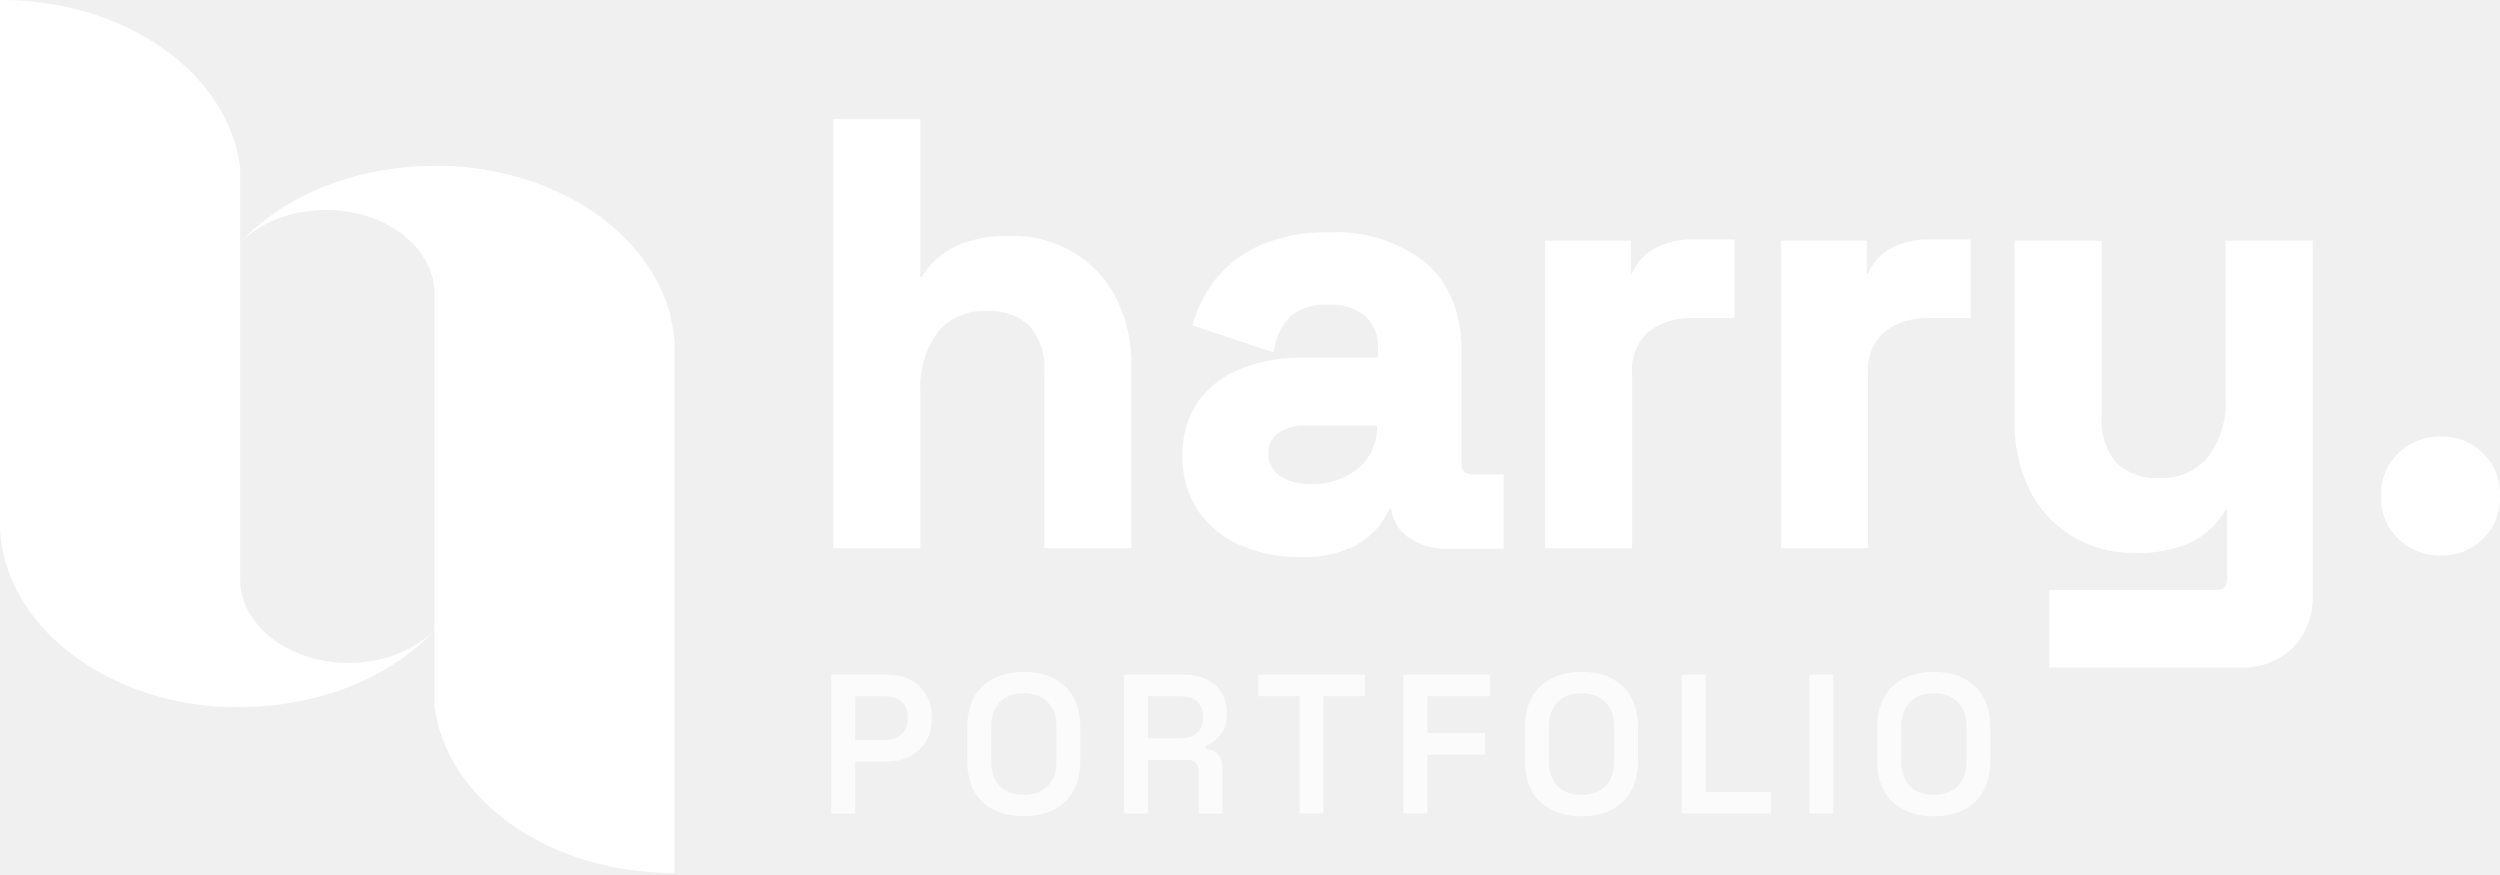
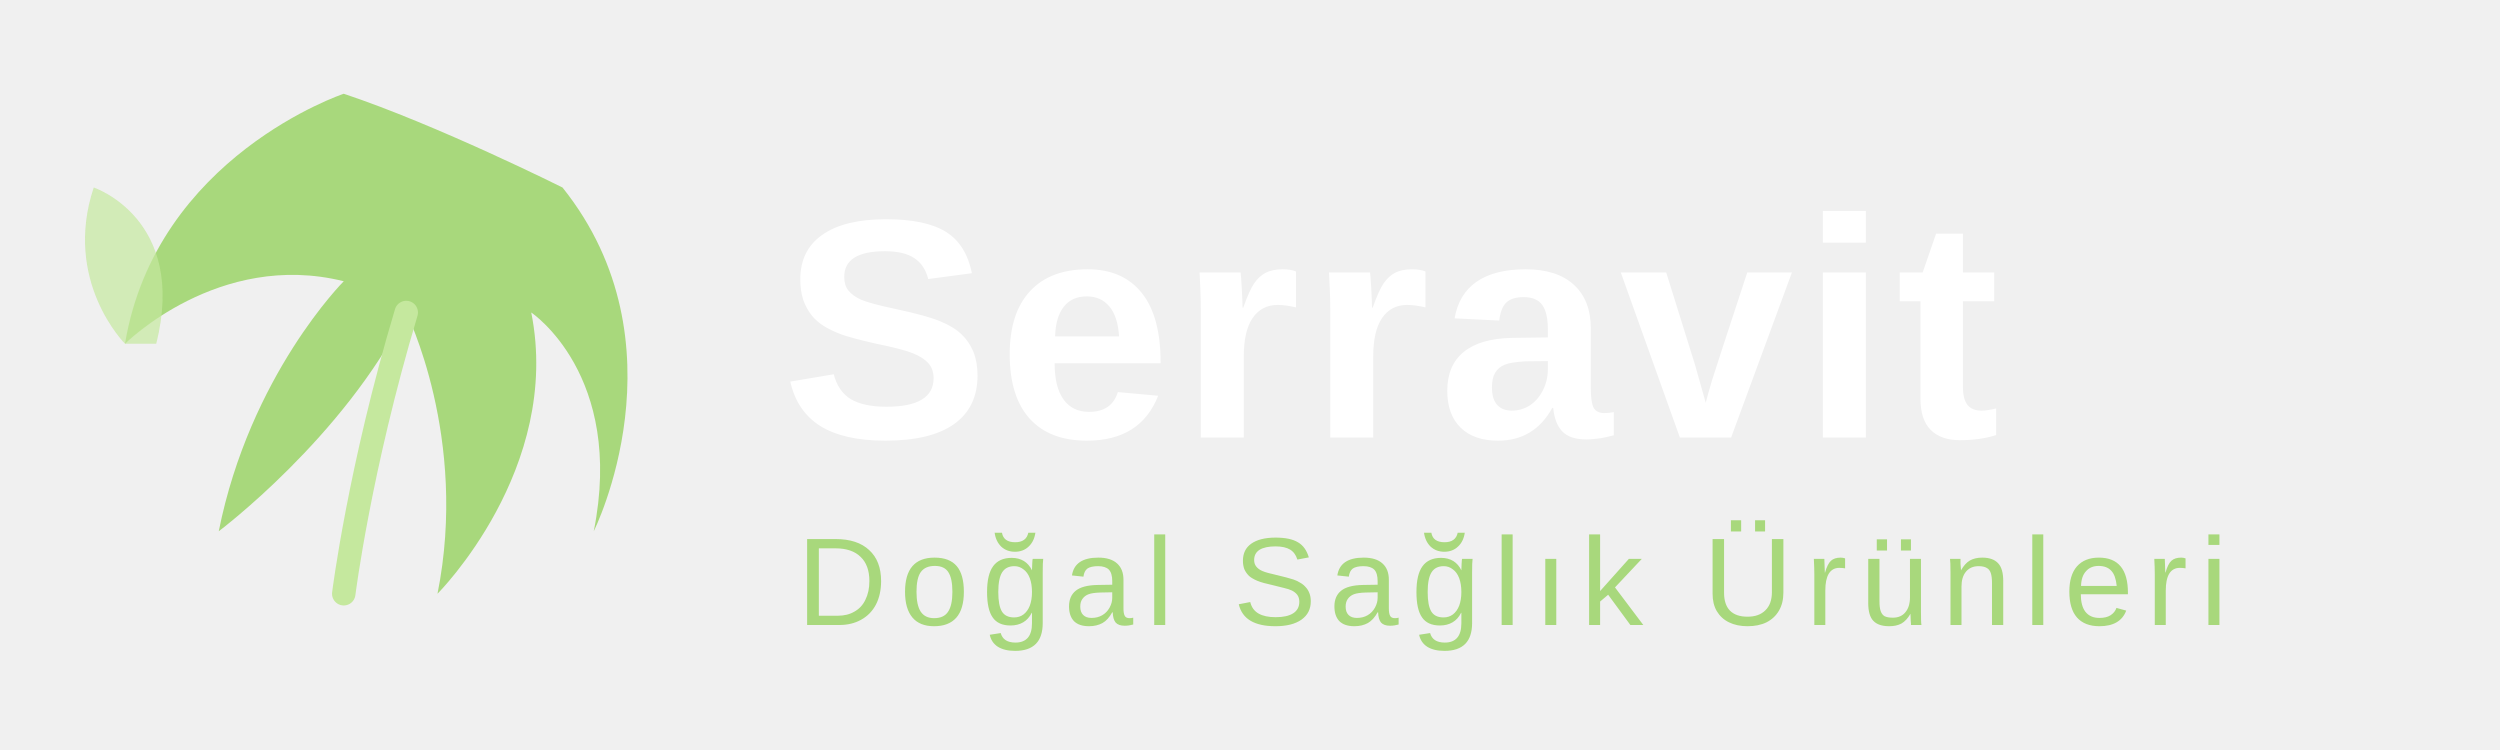
- <svg xmlns="http://www.w3.org/2000/svg" width="120" height="42" viewBox="0 0 120 42" fill="none">
-   <path d="M32.381 41.905V16.859C32.381 16.762 32.381 16.667 32.381 16.57L32.372 16.402C32.372 16.327 32.361 16.251 32.353 16.178C32.346 16.105 32.337 16.028 32.327 15.954C32.317 15.88 32.307 15.808 32.295 15.737C32.284 15.665 32.274 15.609 32.261 15.544C32.261 15.51 32.248 15.476 32.24 15.442C32.233 15.408 32.22 15.341 32.209 15.292C32.197 15.243 32.181 15.18 32.167 15.119C32.152 15.059 32.139 15.013 32.123 14.96C32.107 14.908 32.093 14.848 32.075 14.797C32.058 14.745 32.049 14.713 32.035 14.669C32.02 14.625 31.996 14.549 31.972 14.489C31.949 14.428 31.936 14.388 31.917 14.337C31.898 14.287 31.88 14.238 31.858 14.187C31.836 14.137 31.814 14.075 31.79 14.024C31.739 13.905 31.684 13.787 31.626 13.672L31.557 13.533C31.544 13.509 31.532 13.485 31.517 13.462C31.49 13.407 31.459 13.35 31.429 13.299C31.399 13.247 31.367 13.187 31.335 13.136C31.303 13.086 31.276 13.039 31.247 12.993C31.218 12.947 31.193 12.906 31.164 12.865C31.135 12.824 31.129 12.808 31.11 12.781L31.047 12.687C31.018 12.644 30.989 12.602 30.958 12.561C30.928 12.521 30.89 12.464 30.854 12.417C30.818 12.37 30.793 12.336 30.761 12.296C30.747 12.277 30.732 12.257 30.716 12.238L30.637 12.138C30.603 12.096 30.569 12.054 30.532 12.012C30.496 11.971 30.442 11.9 30.395 11.852C30.347 11.804 30.309 11.756 30.266 11.709C30.222 11.662 30.206 11.644 30.176 11.612C30.145 11.581 30.116 11.549 30.085 11.518C29.969 11.396 29.846 11.276 29.718 11.159C29.667 11.11 29.617 11.065 29.564 11.018C29.512 10.973 29.447 10.914 29.386 10.864C29.152 10.665 28.905 10.473 28.647 10.29C28.604 10.259 28.561 10.23 28.517 10.2C28.201 9.981 27.869 9.777 27.523 9.588L27.354 9.497C27.196 9.413 27.035 9.331 26.87 9.254C26.797 9.22 26.725 9.187 26.654 9.155C26.554 9.109 26.452 9.064 26.35 9.023C26.289 8.997 26.229 8.971 26.169 8.948C26.108 8.924 26.003 8.883 25.921 8.852C25.838 8.82 25.753 8.789 25.669 8.759C25.585 8.728 25.524 8.708 25.454 8.685L25.34 8.647L25.157 8.588C25.076 8.562 24.995 8.539 24.912 8.514C24.83 8.49 24.767 8.473 24.691 8.453L24.56 8.418C24.504 8.402 24.447 8.388 24.389 8.374C24.331 8.361 24.244 8.341 24.178 8.324C24.111 8.307 24.058 8.295 23.997 8.282L23.884 8.259C23.84 8.249 23.797 8.241 23.752 8.232C23.707 8.223 23.666 8.214 23.622 8.206C23.576 8.198 23.5 8.183 23.439 8.174C23.412 8.168 23.385 8.163 23.358 8.159L23.222 8.136C23.159 8.126 23.096 8.115 23.033 8.108C22.971 8.1 22.888 8.085 22.809 8.076C22.729 8.067 22.671 8.057 22.603 8.05L22.555 8.045C22.486 8.036 22.41 8.029 22.342 8.022L22.11 8.001C22.039 7.994 21.965 7.989 21.893 7.984L21.815 7.979L21.641 7.97C21.589 7.97 21.537 7.963 21.485 7.962H21.45C21.405 7.962 21.357 7.962 21.305 7.962H21.235H21.125H20.96H20.856C19.035 7.961 17.24 8.294 15.618 8.934C13.996 9.574 12.593 10.502 11.525 11.643C11.544 11.625 11.563 11.608 11.58 11.59C11.902 11.278 12.282 11.005 12.709 10.78C12.752 10.756 12.796 10.734 12.841 10.714C13.033 10.617 13.234 10.531 13.442 10.456L13.654 10.384C14.085 10.245 14.54 10.152 15.004 10.109L15.189 10.093L15.311 10.086C15.423 10.086 15.534 10.077 15.649 10.077C17.001 10.079 18.3 10.486 19.271 11.213C20.242 11.941 20.811 12.931 20.856 13.976C20.856 14.02 20.856 14.064 20.856 14.107C20.856 14.149 20.856 14.194 20.856 14.238V33.916C21.151 36.108 22.487 38.137 24.604 39.613C26.721 41.088 29.469 41.904 32.319 41.905H32.381Z" fill="white" />
-   <path d="M0 0V25.045C0 25.143 0 25.238 0 25.334L0.009 25.503C0.009 25.578 0.02 25.654 0.028 25.727C0.035 25.799 0.043 25.877 0.054 25.951C0.064 26.025 0.074 26.096 0.084 26.168L0.119 26.361L0.141 26.463C0.151 26.513 0.161 26.564 0.172 26.613C0.184 26.662 0.2 26.725 0.214 26.785C0.229 26.846 0.242 26.892 0.258 26.945C0.274 26.997 0.288 27.057 0.306 27.108C0.323 27.16 0.332 27.192 0.346 27.236C0.361 27.28 0.385 27.356 0.409 27.416C0.432 27.477 0.443 27.517 0.464 27.567C0.484 27.618 0.501 27.667 0.522 27.718C0.542 27.768 0.566 27.83 0.591 27.881C0.642 28 0.697 28.118 0.755 28.233L0.824 28.372C0.837 28.395 0.849 28.42 0.863 28.443C0.891 28.497 0.921 28.555 0.952 28.606C0.982 28.658 1.014 28.718 1.046 28.769C1.078 28.819 1.104 28.866 1.134 28.912C1.165 28.958 1.188 28.998 1.216 29.04C1.243 29.081 1.252 29.097 1.271 29.124L1.334 29.218C1.363 29.261 1.392 29.303 1.423 29.343C1.453 29.384 1.491 29.441 1.527 29.488C1.563 29.535 1.588 29.569 1.62 29.609C1.634 29.628 1.649 29.648 1.665 29.667L1.744 29.767C1.778 29.808 1.812 29.851 1.849 29.892C1.885 29.934 1.939 30.005 1.986 30.053L2.114 30.196L2.205 30.292C2.234 30.324 2.264 30.356 2.295 30.387C2.412 30.509 2.534 30.629 2.663 30.746C2.714 30.794 2.764 30.84 2.816 30.886C2.869 30.932 2.934 30.991 2.995 31.041C3.228 31.24 3.476 31.432 3.734 31.615C3.777 31.646 3.819 31.675 3.864 31.705C4.18 31.924 4.511 32.128 4.856 32.317L5.027 32.408C5.185 32.492 5.346 32.574 5.511 32.651C5.584 32.685 5.656 32.718 5.727 32.75C5.827 32.795 5.927 32.84 6.03 32.882C6.091 32.908 6.152 32.933 6.213 32.957C6.273 32.98 6.378 33.022 6.46 33.053C6.543 33.085 6.628 33.116 6.712 33.146C6.796 33.176 6.857 33.197 6.927 33.22L7.041 33.258C7.101 33.278 7.163 33.297 7.224 33.316C7.285 33.336 7.386 33.366 7.469 33.391C7.551 33.415 7.614 33.432 7.69 33.452L7.821 33.487C7.877 33.502 7.934 33.517 7.992 33.531C8.05 33.544 8.137 33.564 8.203 33.581C8.27 33.598 8.323 33.61 8.384 33.622L8.497 33.646C8.541 33.656 8.584 33.664 8.629 33.673C8.674 33.682 8.715 33.691 8.76 33.699C8.804 33.706 8.881 33.722 8.942 33.731C8.969 33.737 8.996 33.742 9.023 33.746L9.159 33.769C9.222 33.779 9.285 33.789 9.348 33.797C9.41 33.805 9.493 33.82 9.572 33.829C9.652 33.837 9.71 33.848 9.778 33.854L9.826 33.86C9.895 33.869 9.971 33.876 10.039 33.882L10.271 33.904C10.342 33.91 10.415 33.916 10.488 33.92H10.566L10.74 33.929C10.792 33.929 10.844 33.936 10.896 33.937H10.931C10.976 33.937 11.024 33.937 11.076 33.937H11.146H11.254H11.421H11.525C13.346 33.938 15.141 33.605 16.763 32.965C18.385 32.326 19.788 31.397 20.856 30.257L20.799 30.309C20.479 30.622 20.099 30.895 19.672 31.119C19.628 31.143 19.585 31.165 19.54 31.185C19.348 31.282 19.147 31.368 18.939 31.443L18.727 31.515C18.296 31.654 17.841 31.747 17.377 31.791L17.192 31.806L17.07 31.813C16.958 31.813 16.847 31.822 16.732 31.822C15.38 31.821 14.081 31.413 13.11 30.686C12.139 29.959 11.57 28.968 11.525 27.923C11.525 27.879 11.525 27.835 11.525 27.793C11.525 27.75 11.525 27.705 11.525 27.662V7.989C11.229 5.797 9.894 3.767 7.777 2.292C5.66 0.817 2.912 0 0.062 0H0Z" fill="white" />
-   <path d="M39.895 39.048V32.381H42.59C43.01 32.381 43.378 32.464 43.695 32.629C44.013 32.794 44.264 33.029 44.448 33.333C44.632 33.632 44.724 33.987 44.724 34.4V34.533C44.724 34.94 44.629 35.295 44.438 35.6C44.254 35.905 44 36.14 43.676 36.305C43.359 36.47 42.997 36.552 42.59 36.552H41.048V39.048H39.895ZM41.048 35.514H42.476C42.806 35.514 43.07 35.425 43.267 35.248C43.47 35.07 43.572 34.825 43.572 34.514V34.419C43.572 34.108 43.473 33.864 43.276 33.686C43.079 33.508 42.813 33.419 42.476 33.419H41.048V35.514Z" fill="white" fill-opacity="0.7" />
-   <path d="M49.139 39.181C48.313 39.181 47.653 38.952 47.157 38.495C46.669 38.032 46.424 37.368 46.424 36.505V34.924C46.424 34.06 46.669 33.4 47.157 32.943C47.653 32.479 48.313 32.248 49.139 32.248C49.97 32.248 50.631 32.479 51.119 32.943C51.608 33.4 51.853 34.06 51.853 34.924V36.505C51.853 37.368 51.608 38.032 51.119 38.495C50.631 38.952 49.97 39.181 49.139 39.181ZM49.139 38.152C49.634 38.152 50.018 38.01 50.291 37.724C50.57 37.432 50.71 37.038 50.71 36.543V34.886C50.71 34.391 50.57 34 50.291 33.714C50.018 33.422 49.634 33.276 49.139 33.276C48.65 33.276 48.266 33.422 47.986 33.714C47.713 34 47.577 34.391 47.577 34.886V36.543C47.577 37.038 47.713 37.432 47.986 37.724C48.266 38.01 48.65 38.152 49.139 38.152Z" fill="white" fill-opacity="0.7" />
-   <path d="M53.956 39.048V32.381H56.803C57.223 32.381 57.588 32.454 57.899 32.6C58.21 32.746 58.451 32.952 58.623 33.219C58.8 33.479 58.889 33.794 58.889 34.162V34.267C58.889 34.679 58.791 35.01 58.594 35.257C58.397 35.505 58.159 35.686 57.88 35.8V35.952C58.127 35.965 58.321 36.051 58.461 36.209C58.607 36.368 58.68 36.581 58.68 36.848V39.048H57.537V37.01C57.537 36.851 57.492 36.724 57.404 36.629C57.321 36.527 57.184 36.476 56.994 36.476H55.108V39.048H53.956ZM55.108 35.438H56.689C57.019 35.438 57.276 35.352 57.461 35.181C57.651 35.003 57.746 34.768 57.746 34.476V34.391C57.746 34.092 57.654 33.857 57.47 33.686C57.286 33.508 57.026 33.419 56.689 33.419H55.108V35.438Z" fill="white" fill-opacity="0.7" />
-   <path d="M62.386 39.048V33.419H60.395V32.381H65.519V33.419H63.528V39.048H62.386Z" fill="white" fill-opacity="0.7" />
-   <path d="M67.365 39.048V32.381H71.518V33.419H68.518V35.181H71.28V36.229H68.518V39.048H67.365Z" fill="white" fill-opacity="0.7" />
-   <path d="M75.911 39.181C75.086 39.181 74.425 38.952 73.93 38.495C73.441 38.032 73.197 37.368 73.197 36.505V34.924C73.197 34.06 73.441 33.4 73.93 32.943C74.425 32.479 75.086 32.248 75.911 32.248C76.743 32.248 77.403 32.479 77.892 32.943C78.381 33.4 78.626 34.06 78.626 34.924V36.505C78.626 37.368 78.381 38.032 77.892 38.495C77.403 38.952 76.743 39.181 75.911 39.181ZM75.911 38.152C76.406 38.152 76.791 38.01 77.064 37.724C77.343 37.432 77.483 37.038 77.483 36.543V34.886C77.483 34.391 77.343 34 77.064 33.714C76.791 33.422 76.406 33.276 75.911 33.276C75.422 33.276 75.038 33.422 74.759 33.714C74.486 34 74.349 34.391 74.349 34.886V36.543C74.349 37.038 74.486 37.432 74.759 37.724C75.038 38.01 75.422 38.152 75.911 38.152Z" fill="white" fill-opacity="0.7" />
-   <path d="M80.729 39.048V32.381H81.881V38.01H85.005V39.048H80.729Z" fill="white" fill-opacity="0.7" />
-   <path d="M86.852 39.048V32.381H88.004V39.048H86.852Z" fill="white" fill-opacity="0.7" />
-   <path d="M92.822 39.181C91.996 39.181 91.336 38.952 90.841 38.495C90.352 38.032 90.107 37.368 90.107 36.505V34.924C90.107 34.06 90.352 33.4 90.841 32.943C91.336 32.479 91.996 32.248 92.822 32.248C93.653 32.248 94.314 32.479 94.802 32.943C95.291 33.4 95.536 34.06 95.536 34.924V36.505C95.536 37.368 95.291 38.032 94.802 38.495C94.314 38.952 93.653 39.181 92.822 39.181ZM92.822 38.152C93.317 38.152 93.701 38.01 93.974 37.724C94.253 37.432 94.393 37.038 94.393 36.543V34.886C94.393 34.391 94.253 34 93.974 33.714C93.701 33.422 93.317 33.276 92.822 33.276C92.333 33.276 91.948 33.422 91.669 33.714C91.396 34 91.26 34.391 91.26 34.886V36.543C91.26 37.038 91.396 37.432 91.669 37.724C91.948 38.01 92.333 38.152 92.822 38.152Z" fill="white" fill-opacity="0.7" />
-   <path d="M51.548 12.123C50.626 11.578 49.569 11.3 48.498 11.322C47.761 11.303 47.025 11.41 46.323 11.637C45.807 11.816 45.331 12.094 44.921 12.455C44.654 12.702 44.423 12.986 44.235 13.296H44.177V5.714H40V26.315H44.177V18.819C44.114 17.784 44.414 16.76 45.024 15.923C45.313 15.586 45.676 15.32 46.086 15.147C46.495 14.974 46.939 14.899 47.382 14.927C47.752 14.902 48.124 14.953 48.474 15.076C48.824 15.199 49.146 15.392 49.419 15.643C49.937 16.255 50.191 17.047 50.129 17.846V26.315H54.306V17.56C54.328 16.438 54.08 15.328 53.585 14.321C53.124 13.413 52.418 12.652 51.548 12.123Z" fill="white" />
-   <path d="M70.157 22.195V16.902C70.157 15.048 69.585 13.606 68.441 12.621C67.131 11.586 65.49 11.063 63.823 11.151C62.721 11.118 61.624 11.312 60.601 11.723C59.78 12.062 59.049 12.587 58.466 13.257C57.952 13.871 57.563 14.581 57.322 15.345L57.236 15.614L61.127 16.919L61.196 16.604C61.294 16.055 61.565 15.552 61.968 15.168C62.481 14.766 63.128 14.573 63.777 14.63C64.428 14.575 65.074 14.781 65.574 15.202C65.762 15.392 65.91 15.619 66.008 15.867C66.106 16.116 66.153 16.383 66.146 16.65V17.165H62.541C61.53 17.147 60.526 17.324 59.582 17.686C58.754 18.003 58.034 18.554 57.511 19.271C56.993 20.043 56.731 20.957 56.761 21.886C56.736 22.821 56.997 23.742 57.511 24.524C58.017 25.25 58.717 25.819 59.531 26.166C60.434 26.555 61.409 26.75 62.392 26.739C63.24 26.774 64.085 26.618 64.864 26.281C65.399 26.036 65.866 25.665 66.226 25.199C66.409 24.956 66.568 24.695 66.701 24.421H66.781C66.811 24.688 66.897 24.946 67.033 25.178C67.169 25.409 67.352 25.61 67.571 25.766C68.13 26.162 68.803 26.363 69.488 26.338H72.177V22.767H70.747C70.352 22.767 70.157 22.67 70.157 22.195ZM66.094 20.421C66.112 20.803 66.043 21.183 65.893 21.535C65.744 21.887 65.517 22.2 65.23 22.453C64.59 22.985 63.774 23.26 62.941 23.225C62.386 23.264 61.834 23.115 61.373 22.802C61.215 22.68 61.088 22.523 61.003 22.343C60.917 22.163 60.876 21.965 60.881 21.766C60.872 21.579 60.909 21.392 60.989 21.222C61.069 21.053 61.189 20.905 61.339 20.793C61.754 20.52 62.246 20.39 62.741 20.421H66.094Z" fill="white" />
-   <path d="M79.416 11.929C78.922 12.201 78.535 12.633 78.318 13.153H78.283V11.551H74.163V26.315H78.341V17.96C78.306 17.586 78.358 17.208 78.493 16.857C78.628 16.505 78.842 16.19 79.119 15.935C79.713 15.475 80.451 15.24 81.202 15.271H83.262V11.494H81.259C80.618 11.479 79.983 11.629 79.416 11.929Z" fill="white" />
-   <path d="M90.747 11.929C90.252 12.2 89.864 12.632 89.648 13.153H89.614V11.551H85.494V26.315H89.665V17.96C89.631 17.585 89.684 17.207 89.82 16.856C89.956 16.505 90.172 16.189 90.449 15.935C91.042 15.476 91.778 15.24 92.526 15.271H94.592V11.494H92.589C91.948 11.479 91.314 11.629 90.747 11.929Z" fill="white" />
-   <path d="M106.833 19.048C106.899 20.081 106.6 21.104 105.986 21.938C105.698 22.276 105.334 22.543 104.925 22.717C104.516 22.891 104.072 22.967 103.628 22.939C103.258 22.964 102.886 22.914 102.536 22.791C102.186 22.668 101.864 22.475 101.591 22.224C101.075 21.611 100.822 20.819 100.887 20.02V11.551H96.704V20.307C96.686 21.422 96.933 22.526 97.425 23.528C97.884 24.442 98.59 25.209 99.462 25.743C100.386 26.289 101.445 26.567 102.518 26.544C103.27 26.564 104.019 26.451 104.733 26.212C105.262 26.026 105.745 25.729 106.152 25.342C106.42 25.08 106.651 24.781 106.838 24.455H106.896V27.746C106.896 28.221 106.695 28.318 106.381 28.318H98.369V32.038H107.577C108.036 32.057 108.495 31.981 108.924 31.816C109.353 31.651 109.744 31.399 110.072 31.076C110.391 30.74 110.638 30.342 110.8 29.908C110.961 29.473 111.032 29.01 111.01 28.547V11.551H106.833V19.048Z" fill="white" />
-   <path d="M119.182 21.753C118.919 21.49 118.604 21.284 118.258 21.147C117.912 21.009 117.542 20.944 117.17 20.953C116.793 20.944 116.417 21.009 116.066 21.145C115.714 21.282 115.392 21.486 115.12 21.747C114.845 22.014 114.63 22.336 114.487 22.691C114.343 23.045 114.276 23.426 114.287 23.809C114.274 24.191 114.341 24.571 114.484 24.925C114.628 25.28 114.844 25.6 115.12 25.865C115.391 26.128 115.712 26.334 116.064 26.471C116.416 26.608 116.792 26.674 117.17 26.664C117.542 26.673 117.912 26.606 118.258 26.469C118.603 26.331 118.918 26.126 119.182 25.865C119.453 25.597 119.665 25.276 119.805 24.922C119.945 24.568 120.011 24.189 119.998 23.809C120.012 23.428 119.946 23.049 119.806 22.695C119.666 22.341 119.453 22.02 119.182 21.753Z" fill="white" />
+ <svg xmlns="http://www.w3.org/2000/svg" width="160" height="48" viewBox="0 0 160 48" fill="none">
+   <g>
+     <path d="M22 6 C22 6, 10 10, 8 22 C8 22, 14 16, 22 18 C22 18, 16 24, 14 34 C14 34, 22 28, 26 20 C26 20, 30 28, 28 38 C28 38, 36 30, 34 20 C34 20, 40 24, 38 34 C38 34, 44 22, 36 12 C36 12, 28 8, 22 6 Z" fill="#a8d87c" />
+     <path d="M22 38 C22 38, 23 30, 26 20" stroke="#c5e89e" stroke-width="1.5" stroke-linecap="round" fill="none" />
+     <path d="M8 22 C8 22, 4 18, 6 12 C6 12, 12 14, 10 22 Z" fill="#c5e89e" opacity="0.7" />
+   </g>
+   <text x="50" y="28" font-family="Arial, Helvetica, sans-serif" font-size="20" font-weight="700" fill="#ffffff" letter-spacing="0.5">Serravit</text>
+   <text x="51" y="40" font-family="Arial, Helvetica, sans-serif" font-size="8" font-weight="400" fill="#a8d87c" letter-spacing="0.8">Doğal Sağlık Ürünleri</text>
</svg>
